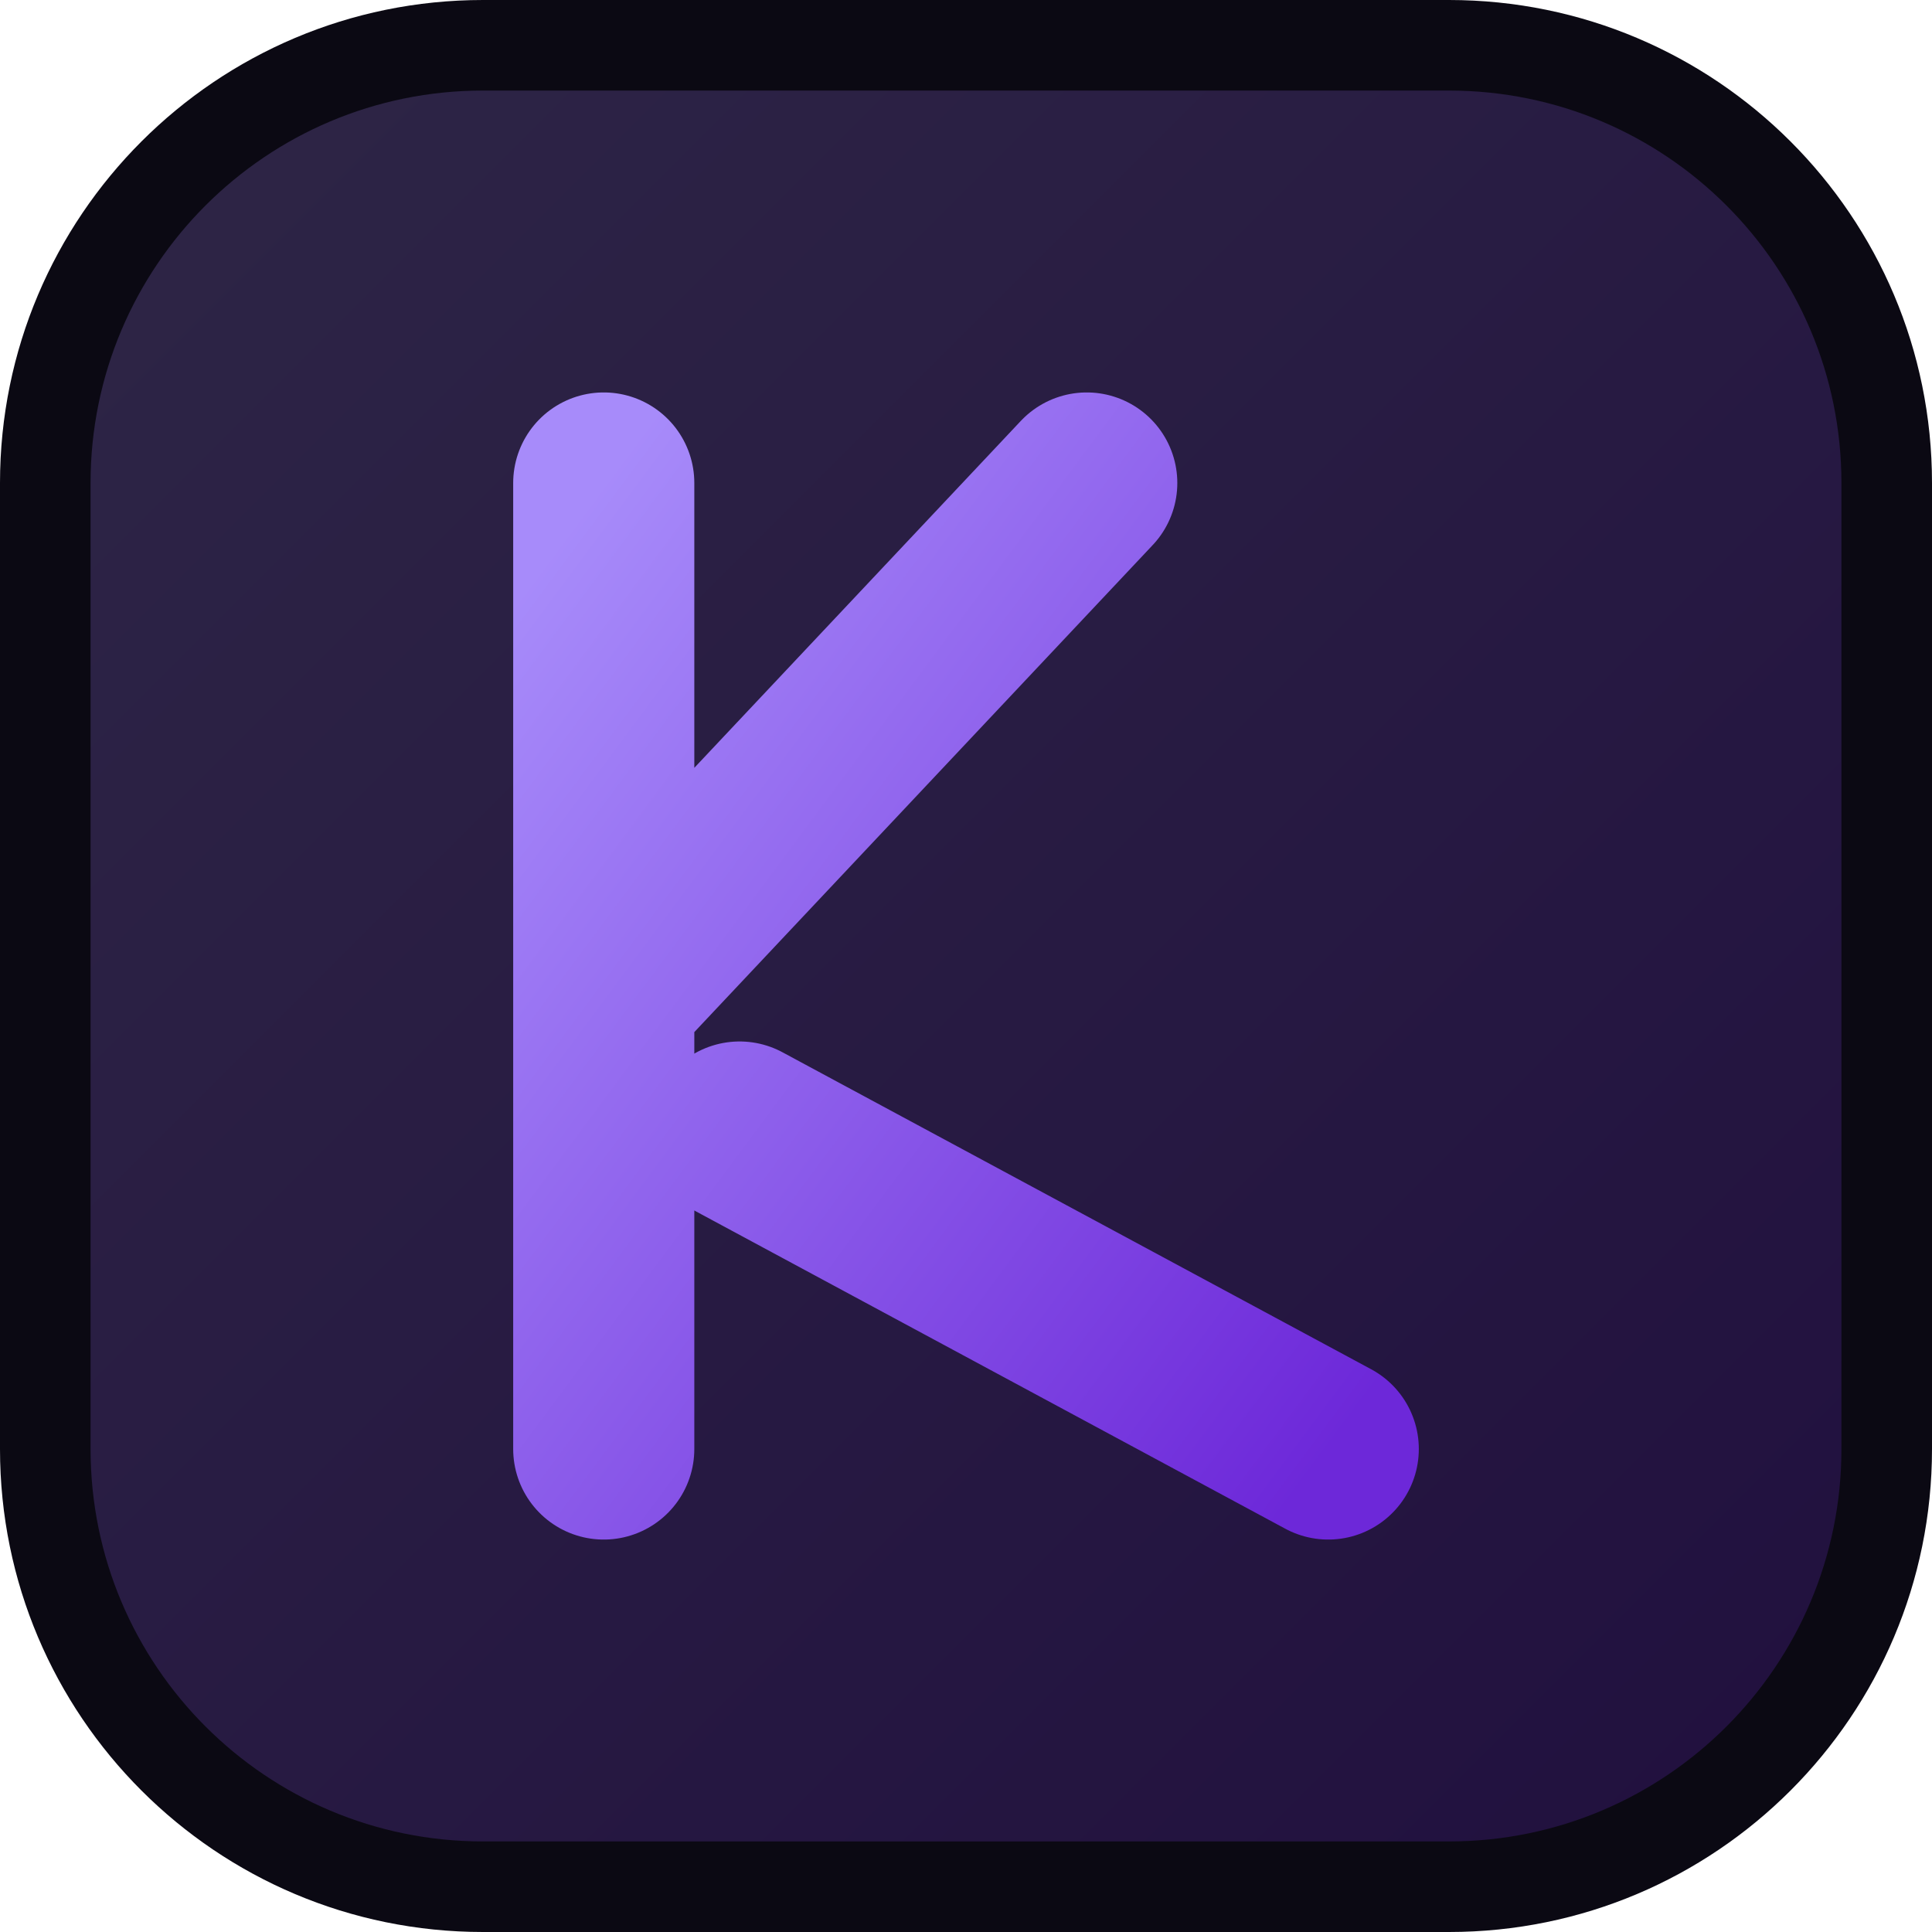
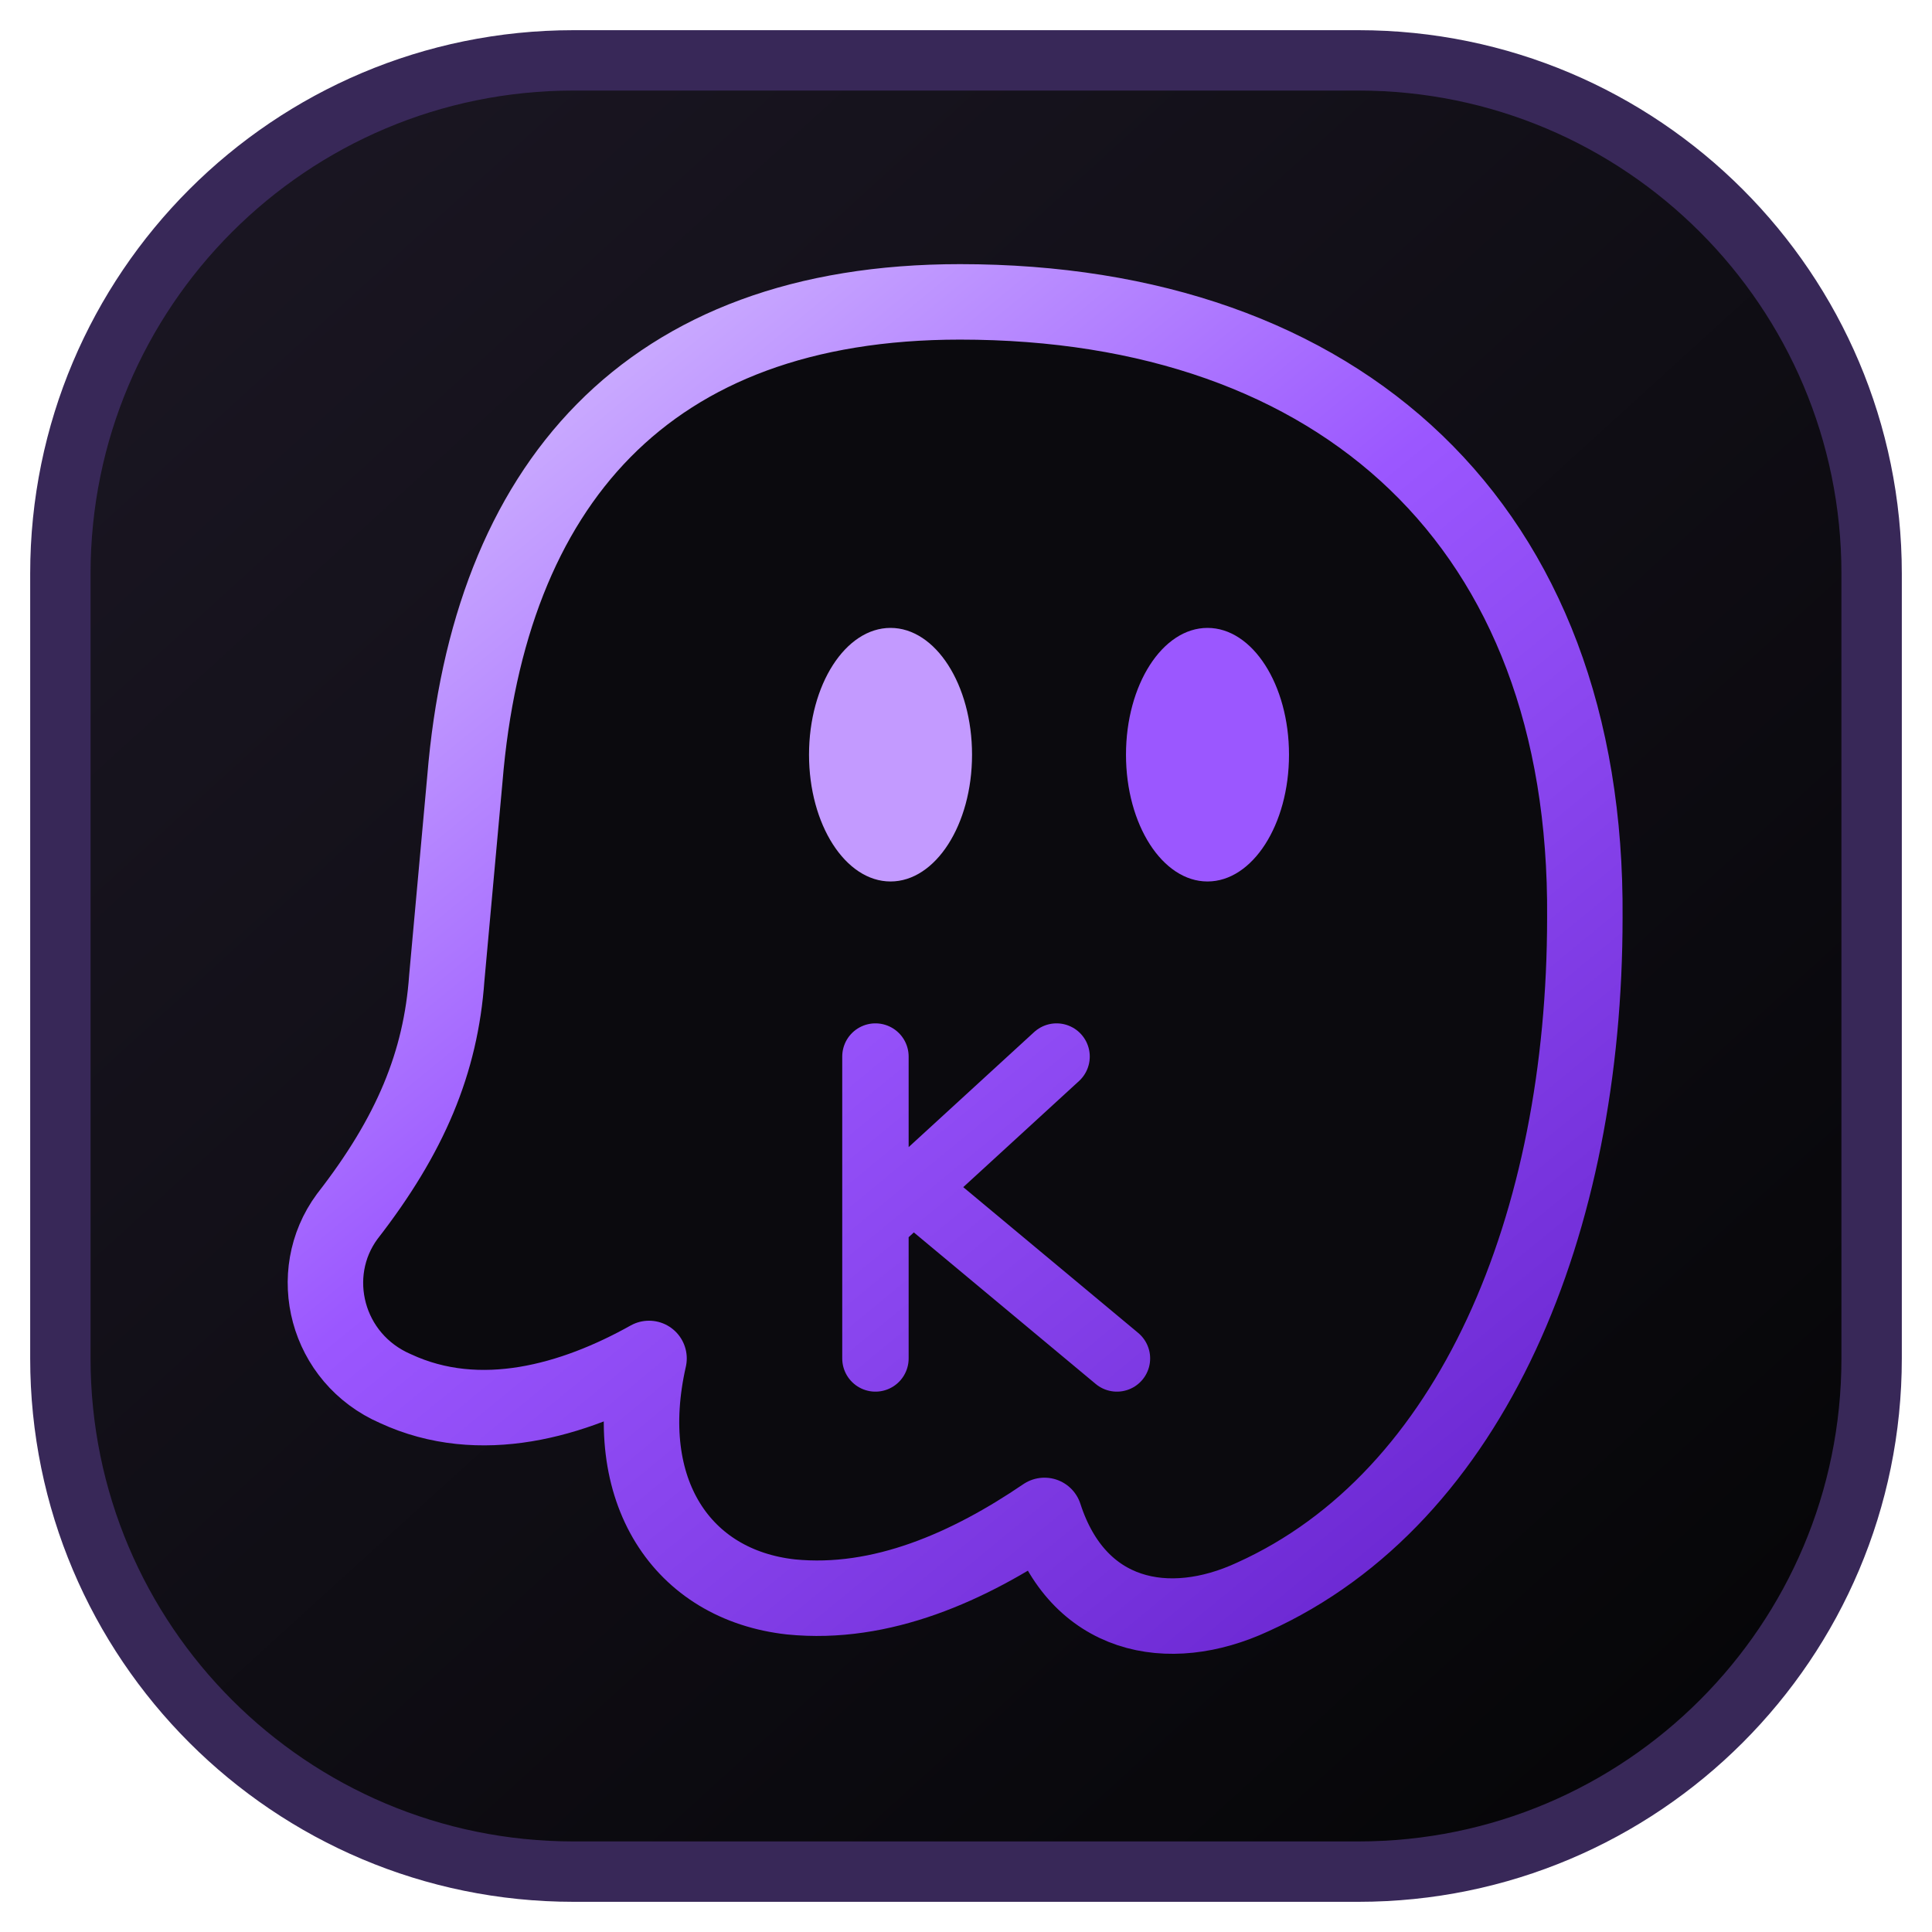
<svg xmlns="http://www.w3.org/2000/svg" viewBox="0 0 64 64">
  <defs>
-     <linearGradient id="g" x1="0" y1="0" x2="1" y2="1">
-       <stop offset="0" stop-color="#a78bfa" />
-       <stop offset="1" stop-color="#6d28d9" />
+     <linearGradient id="bg" x1="7" y1="5" x2="58" y2="61" gradientUnits="userSpaceOnUse">
+       <stop stop-color="#1A1622" />
+       <stop offset="1" stop-color="#050507" />
+     </linearGradient>
+     <linearGradient id="edge" x1="14" y1="10" x2="51" y2="55" gradientUnits="userSpaceOnUse">
+       <stop stop-color="#D7C2FF" />
+       <stop offset=".42" stop-color="#9B57FF" />
+       <stop offset="1" stop-color="#6420CB" />
    </linearGradient>
  </defs>
-   <rect width="64" height="64" rx="16" fill="#0b0913" />
-   <rect x="3" y="3" width="58" height="58" rx="13" fill="url(#g)" opacity="0.22" />
-   <path d="M20 16v32M20 33l16-17M24.5 37.5 44 48" stroke="url(#g)" stroke-width="6" stroke-linecap="round" stroke-linejoin="round" fill="none" />
+   <rect x="2" y="2" width="60" height="60" rx="17" fill="url(#bg)" stroke="#382858" stroke-width="2" />
+   <path d="M31.8 10c-10.4 0-15.6 6.1-16.4 15.8l-.6 6.6c-.2 2.8-1.2 5.2-3.3 7.9-1.4 1.9-.7 4.7 1.6 5.7 2.8 1.3 5.9.4 8.4-1-1 4.4 1.1 7.5 4.7 7.9 3 .3 5.9-1 8.4-2.7 1.1 3.4 4.1 4 6.9 2.7 7.3-3.3 11-12.4 11-22.5C52.6 17.4 44.4 10 31.8 10Z" fill="#0B0A0E" stroke="url(#edge)" stroke-width="2.5" stroke-linejoin="round" />
+   <ellipse cx="29.5" cy="25" rx="2.7" ry="4.2" fill="#C39AFF" />
+   <ellipse cx="40" cy="25" rx="2.7" ry="4.2" fill="#9B57FF" />
+   <path d="M29 35v10m0-4.5 6-5.5m-4 5 6 5" fill="none" stroke="url(#edge)" stroke-width="2.2" stroke-linecap="round" stroke-linejoin="round" />
</svg>
